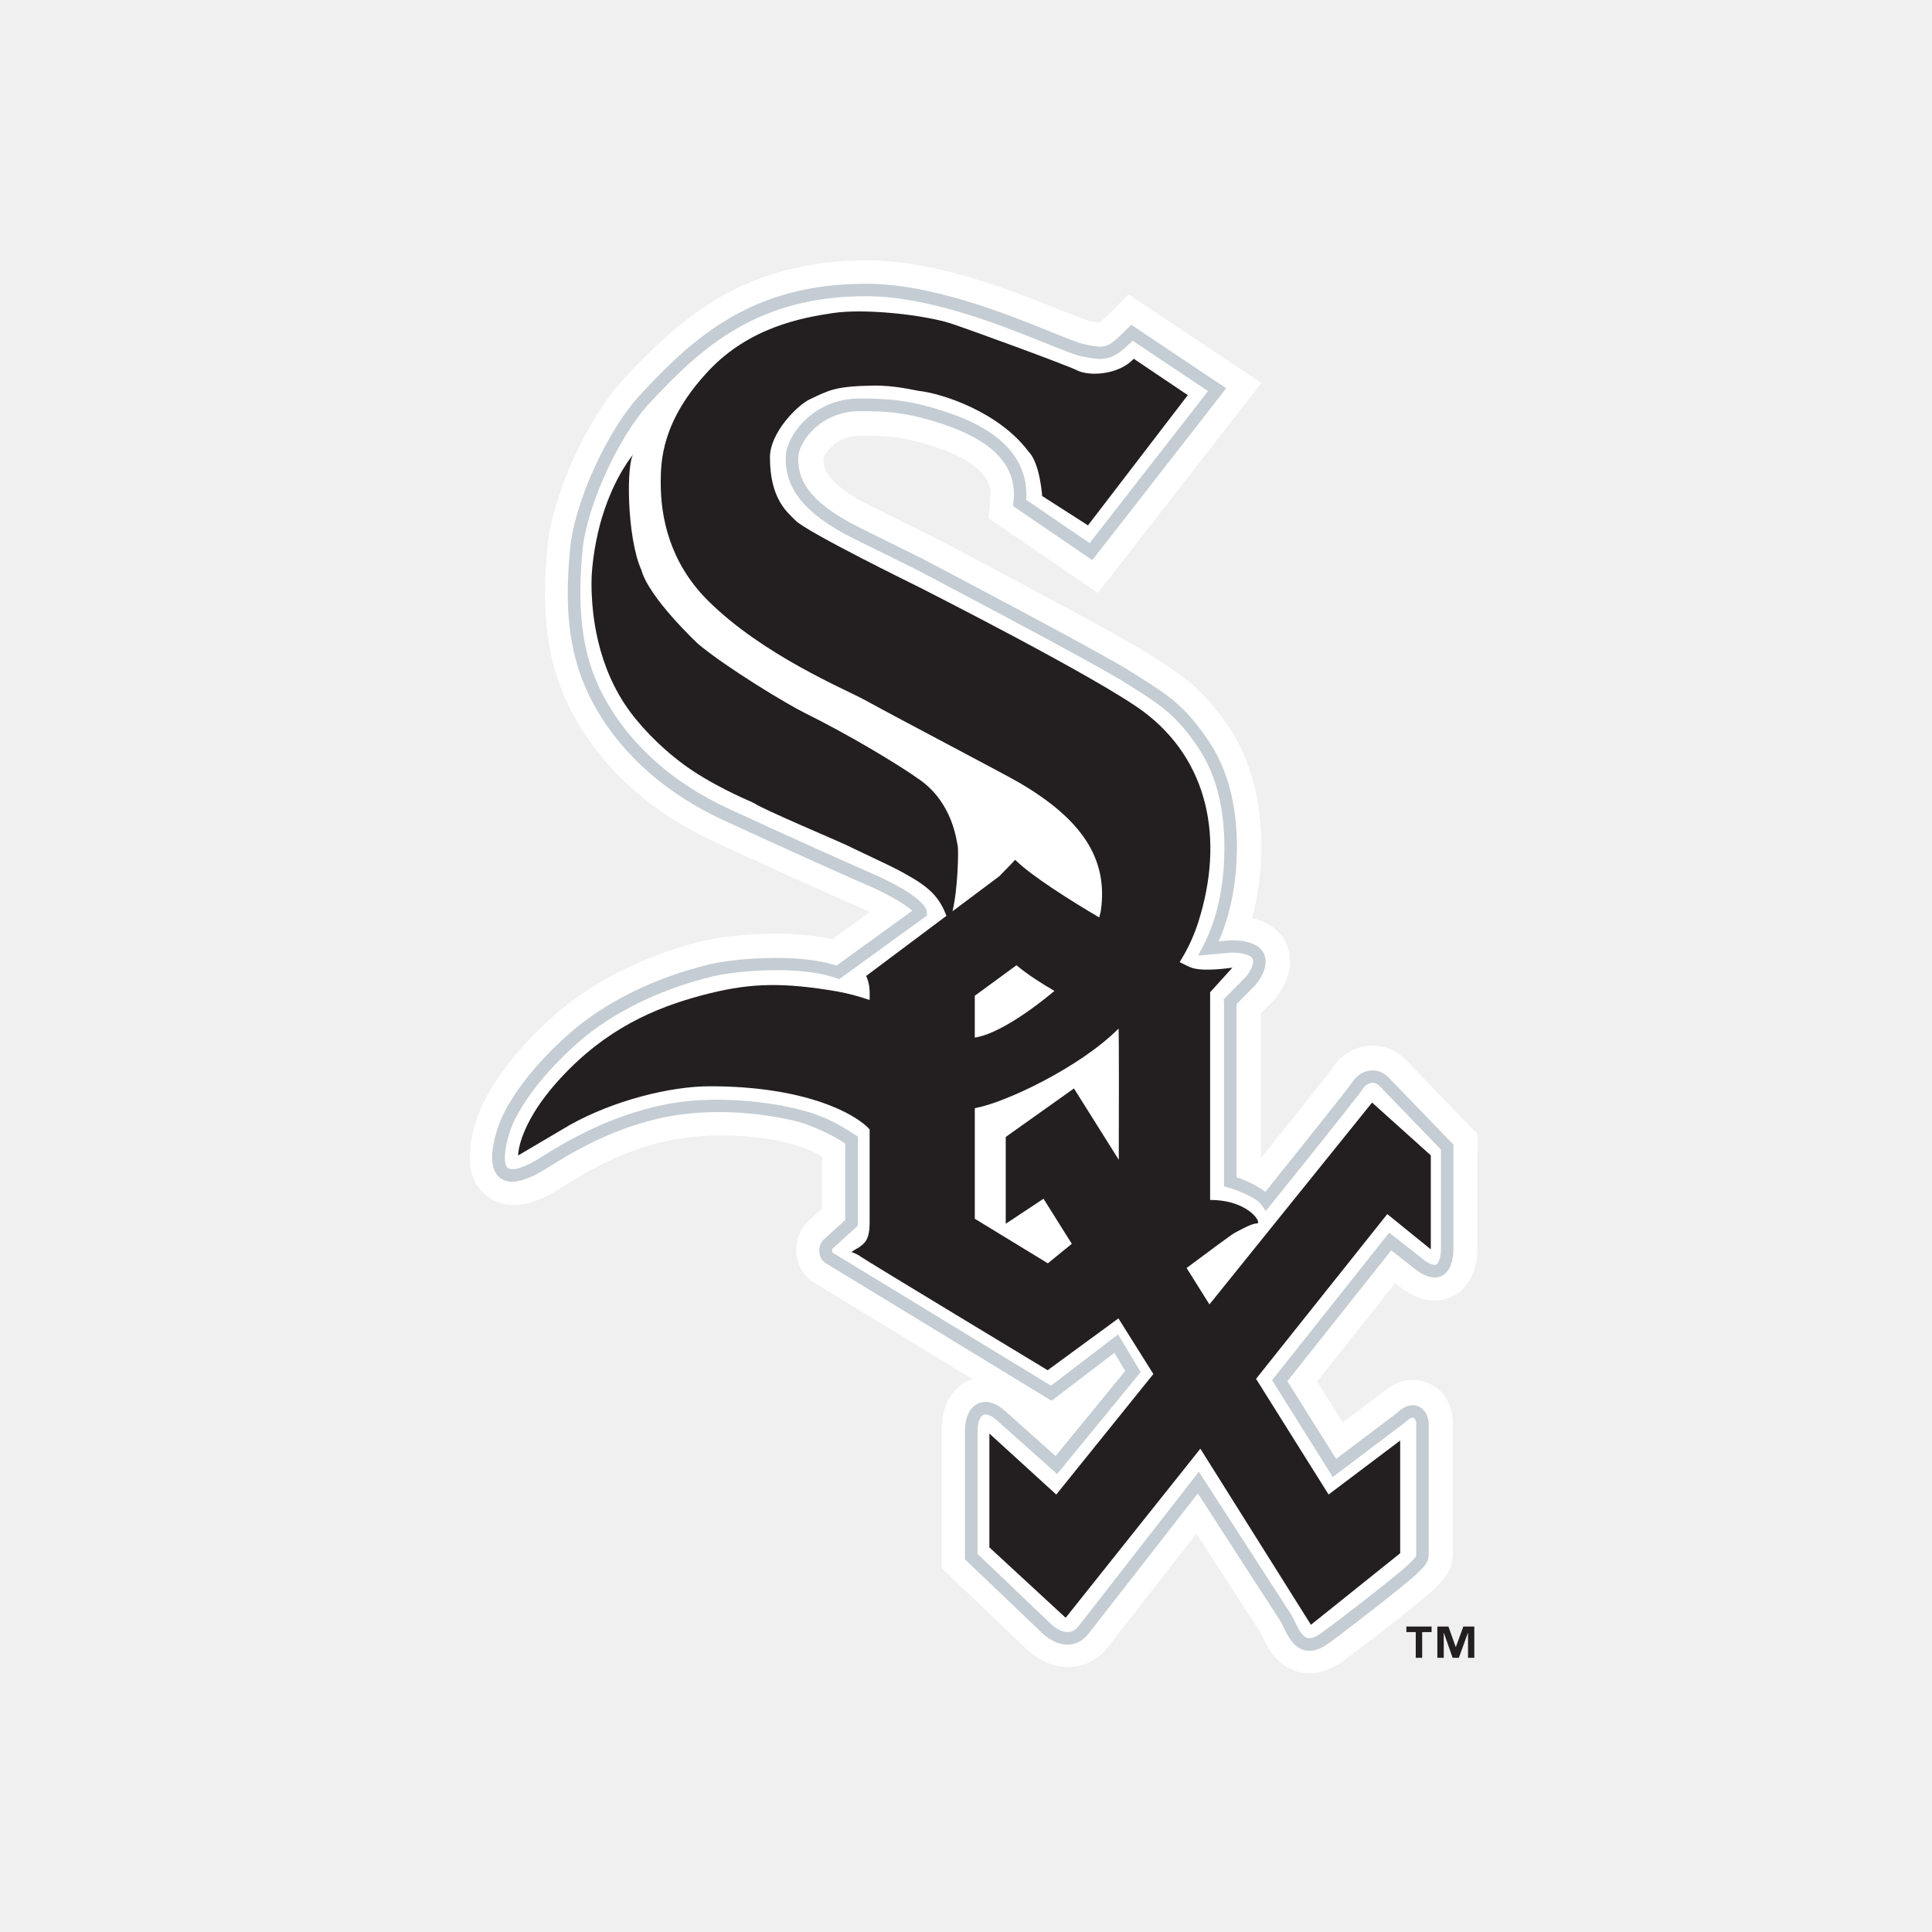
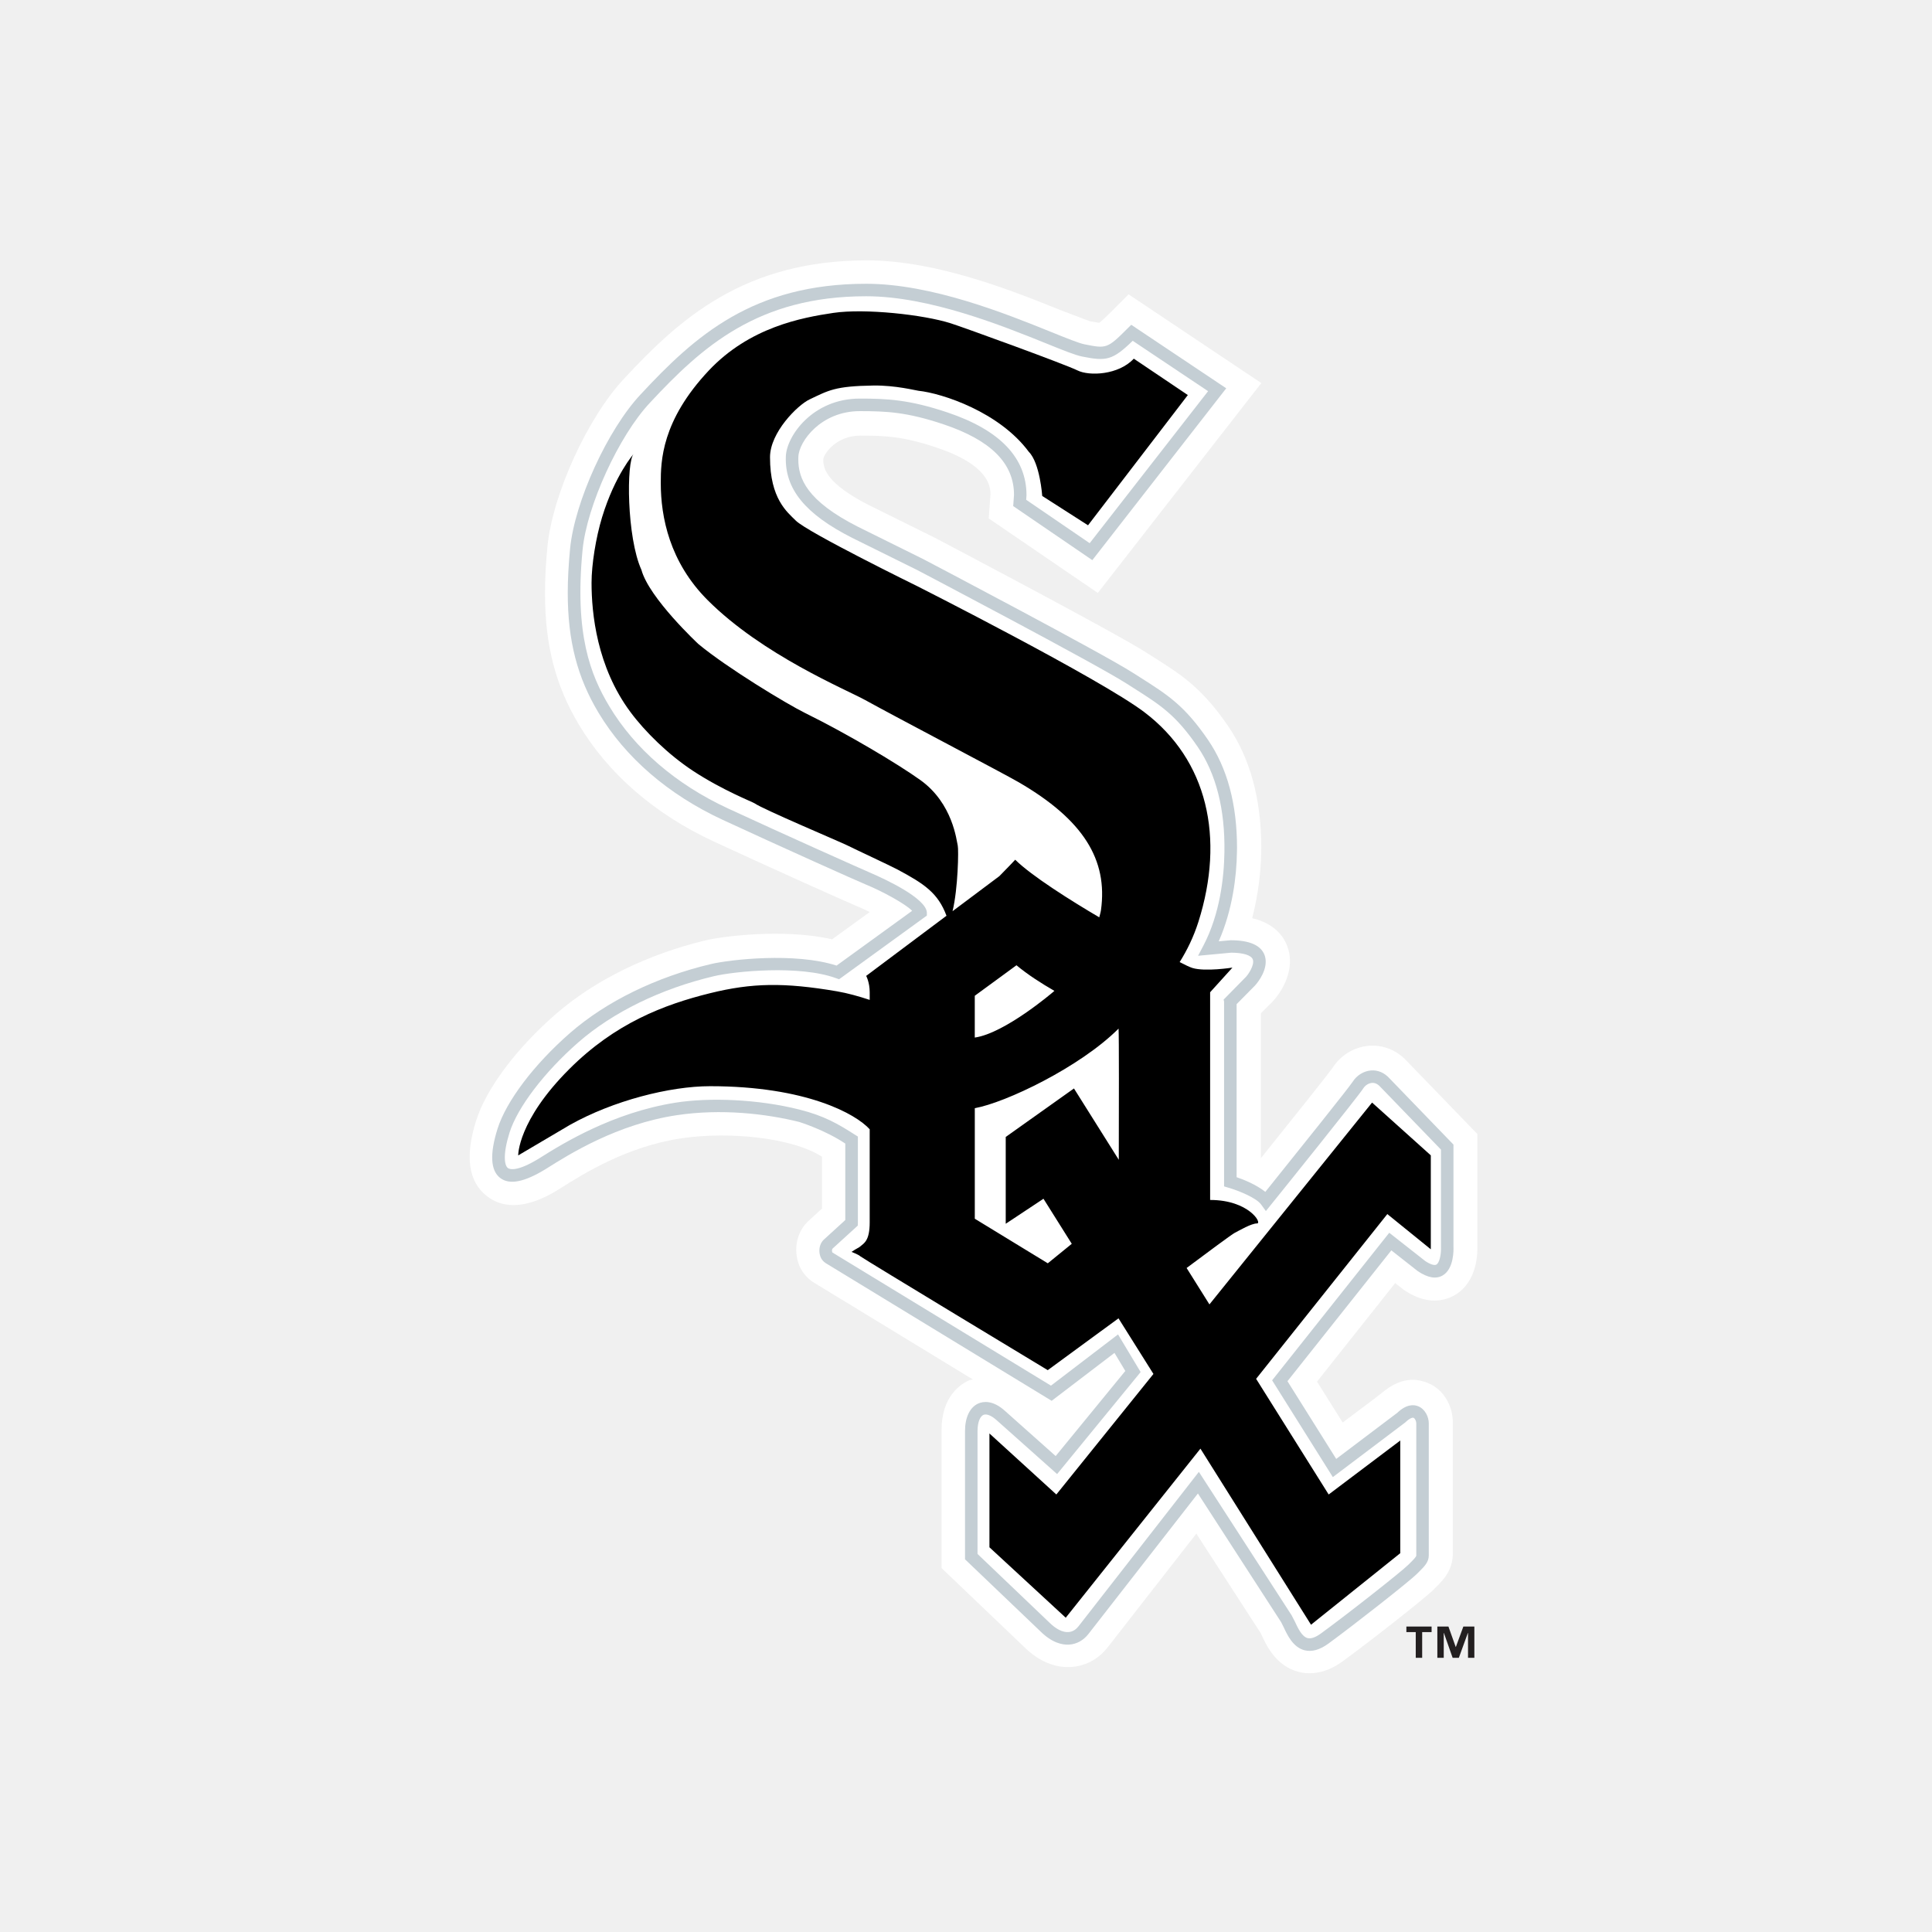
<svg xmlns="http://www.w3.org/2000/svg" width="512" height="512" viewBox="0 0 512 512">
  <g fill="none" fill-rule="evenodd">
-     <path d="M165.457 100.277c-9.696 10.297-19.04 30.733-20.38 44.59-.435 4.43-.644 8.538-.644 12.392 0 13.88 2.844 24.52 9.038 34.88 7.78 12.97 20.1 23.63 35.61 30.83 14.64 6.79 35.72 16.24 38.24 17.27.87.34 1.98.87 3.18 1.45-4.83 3.5-7.672 5.55-9.97 7.23-13.042-2.98-29.45-.69-33.27.21-15.5 3.663-29.71 10.65-40.03 19.654-10.51 9.19-18.38 19.74-21.05 28.236-2.98 9.443-2.02 16.155 2.85 19.935 7.162 5.58 16.42-.13 19.443-2.02 6.24-3.942 17.72-11.156 32.184-13.292 12.586-1.874 29.46-.16 37.215 4.906v13.705c-1.863 1.71-3.853 3.523-3.853 3.523-1.96 1.956-2.995 4.625-2.995 7.395 0 1.29.22 2.603.69 3.87 1.317 3.523 4.276 5.01 4.276 5.01 25.02 15.236 25.01 15.236 41.85 25.5-.24.09-.74.107-.93.19-2.22.98-7.37 4.2-7.37 13.19v36.61l21.768 20.79c4.82 4.83 9.505 5.62 12.57 5.414 3.816-.23 7.268-2.088 9.71-5.235l23.47-30.1c6.652 10.29 17.14 26.494 17.14 26.494-.114-.184.246.563.246.563 1.214 2.612 3.755 8.035 9.69 9.572 2.63.68 6.804.762 11.65-2.756 6.51-4.73 21.64-16.53 24.24-19.13l.475-.482c1.79-1.76 4.52-4.453 4.52-8.88v-34.95c0-3.757-2.015-8.507-6.643-10.366-3.37-1.355-7.236-1.355-11.856 2.4-2.05 1.677-5.566 4.215-10.69 8.088-2.966-4.73-4.544-7.26-6.79-10.84 4.398-5.544 14.87-18.733 20.715-26.11.756.6 2.286 1.8 2.286 1.8l.257.17c6.153 4.1 10.85 2.58 13.094 1.31 6.118-3.453 6.24-11.145 6.136-13.413l.017-29.354-18.502-19.13c-2.68-3.023-6.42-4.577-10.267-4.26-3.93.324-7.566 2.54-9.685 5.937-.997 1.43-9.79 12.48-18.925 23.857v-38.41l2.3-2.31c1.653-1.44 5.41-6.08 5.41-11.505 0-1.3-.223-2.638-.732-3.994-1.077-2.843-3.626-6.057-9.29-7.388 1.66-6.43 2.328-12.64 2.393-17.43.007-.458.016-.9.016-1.35 0-12.82-2.968-23.63-8.79-32.15-6.953-10.136-12.32-13.537-19.753-18.255l-1.92-1.213c-8.66-5.52-54.06-29.377-55.99-30.397-.166-.084-17.41-8.62-17.41-8.62-11.39-5.76-12.2-9.796-12.2-11.98 0-.14.01-.266.014-.39.26-1.322 3.357-6.105 9.86-6.105 6.667 0 11.345.21 20.124 3.152 13.9 4.66 14.29 10.32 14.3 12.417-.04.506-.46 6.374-.46 6.374l28.91 19.747 43.33-55.62L299.087 78l-4.652 4.668c-1.57 1.56-2.55 2.45-3.123 2.886l-2.507-.428-7.76-2.942C268.823 77.266 248.38 69 229.77 69c-32.53 0-49.61 15.458-64.313 31.277" fill="#FFF" />
-     <path d="M169.81 104.484c-8.767 9.32-17.525 28.45-18.733 40.933-.4 4.183-.618 8.07-.618 11.693 0 12.745 2.56 22.434 8.15 31.762 7.13 11.89 18.49 21.702 32.87 28.377 15.3 7.09 35.77 16.26 38.02 17.18 4.19 1.7 10.55 5.16 12.22 6.95-2.2 1.58-18.96 13.74-20.03 14.51-11.03-3.58-28.36-1.58-33.28-.41-14.538 3.43-27.8 9.92-37.36 18.27-9.55 8.34-16.91 18.07-19.218 25.39-2.088 6.65-1.867 11.02.69 13.01 2.462 1.91 6.453 1.13 12.192-2.42 6.125-3.87 18.85-11.86 34.69-14.22 11.72-1.75 23.525-.394 32.36 1.8 0 0 6.824 2.104 12.225 5.736v20.265c-.94.84-5.74 5.236-5.74 5.236-.796.79-1.126 1.86-1.126 2.88 0 .59.115 1.166.304 1.657.44 1.185 1.6 1.786 1.6 1.786l59.65 36.35 16.65-12.7c.96 1.62 2.193 3.665 2.87 4.79-1.29 1.587-16.574 20.256-18.457 22.55-2.15-1.907-13.33-11.875-13.33-11.875-3.32-3.056-5.91-2.603-7.15-2.06-2.255.99-3.546 3.67-3.546 7.35v33.95l19.926 19.04c3.16 3.142 5.91 3.68 7.68 3.56 1.966-.122 3.765-1.11 5.08-2.783 0 0 23.028-29.56 29.036-37.26 2.27 3.5 22.065 34.11 22.065 34.11l.666 1.333c.996 2.12 2.48 5.308 5.518 6.098 1.916.49 4.03-.09 6.305-1.74 6.475-4.725 21.395-16.403 23.516-18.53l.49-.49c1.46-1.444 2.62-2.594 2.62-4.362v-35.01c0-1.652-.93-3.73-2.735-4.494-1.205-.52-3.18-.633-5.653 1.75.116-.1-12.02 9.064-16.14 12.178-1.592-2.548-11.86-18.908-12.92-20.6 1.347-1.678 25.664-32.33 27.53-34.672 1.84 1.456 7.038 5.53 7.038 5.53 2.645 1.76 4.8 2.12 6.525 1.143 3.085-1.74 2.936-6.985 2.9-7.574v-27.13l-16.9-17.49c-1.363-1.534-3.123-2.3-4.98-2.143-1.915.157-3.765 1.307-4.82 2.984-.893 1.42-13.963 17.75-23.154 29.19-2.39-1.91-5.78-3.28-7.612-3.89v-45.86c.61-.606 4.49-4.543 4.49-4.543.63-.556 3.22-3.55 3.22-6.68 0-.6-.08-1.2-.3-1.79-.988-2.604-4.01-3.92-8.99-3.92-.087 0-1.65.14-3.16.288 3.667-8.307 4.735-17.24 4.827-23.567.018-.42.027-.83.027-1.25 0-11.53-2.59-21.143-7.702-28.597-6.206-9.06-10.604-11.86-17.912-16.497l-1.95-1.24c-8.45-5.384-53.693-29.157-55.62-30.16-.04-.026-17.3-8.57-17.3-8.57-13.604-6.89-15.774-12.855-15.774-17.843 0-.228 0-.45.017-.67.137-4.11 6.024-12.115 16.266-12.115 7.12 0 12.494.248 22.18 3.485 12.584 4.223 18.7 10.34 18.7 18.7-.01.01-.215 2.98-.215 2.98l20.97 14.32 35.49-45.546-25.174-16.83-.97.96c-5.407 5.416-5.62 5.366-11.41 4.216-1.51-.304-4.767-1.627-8.9-3.295-11.8-4.767-31.566-12.753-48.967-12.753-30.025 0-45.398 13.854-59.74 29.287zm53.252 154.532l22.565-16.377v-.84c-.262-3.81-11.064-8.81-14.87-10.46-2.146-.92-22.935-10.18-37.872-17.12-13.77-6.39-24.642-15.76-31.423-27.07-4.95-8.28-9.24-19.01-7.073-41.43 1.12-11.67 9.63-30.25 17.84-38.98 13.84-14.89 28.62-28.24 57.31-28.24 16.75 0 36.14 7.83 47.73 12.51 4.45 1.8 7.68 3.1 9.5 3.46 6.35 1.274 8.04 1.045 13.4-4.174 1.854 1.24 17.514 11.72 19.972 13.354-1.99 2.556-29.636 38.03-31.378 40.284-2.148-1.465-15.49-10.578-16.83-11.5l.085-1.2c0-9.943-7.056-17.296-20.963-21.956-10.135-3.4-16.02-3.666-23.23-3.666-12.504 0-19.4 9.978-19.58 15.31-.33 8.62 5.11 15.286 17.583 21.604.028 0 17.29 8.55 17.29 8.55.438.23 47.015 24.686 55.334 30.003l1.964 1.243c7.17 4.56 11.13 7.06 16.97 15.564 4.873 7.14 7.273 16.534 7.084 27.915-.1 6.65-1.16 16.33-5.564 24.76l-1.42 2.704 8.783-.82c3.156.017 5.3.656 5.72 1.783.55 1.46-1.3 4.194-1.99 4.803l-5.74 5.843.117.535v48.97l1.194.36c2.655.774 7.333 2.664 8.616 4.43l1.27 1.75 1.36-1.683c2.37-2.93 23.118-28.71 24.458-30.832.507-.807 1.403-1.365 2.285-1.448.805-.057 1.553.29 2.23 1.045 0 0 13.743 14.24 16.07 16.63v25.87c0 .12.01.253.01.393 0 1.618-.396 3.74-1.226 4.207-.527.294-1.637-.06-2.945-.94 0-.006-9.545-7.493-9.545-7.493l-31.04 39.106 16.09 25.645 19.18-14.48c1.19-1.14 1.915-1.35 2.22-1.224.393.17.713.94.713 1.446v35.02c0 .384-.763 1.133-1.636 2.002l-.52.51c-1.854 1.858-16.33 13.24-23.13 18.177-1.43 1.034-2.612 1.446-3.525 1.215-1.503-.4-2.557-2.65-3.32-4.29l-.89-1.728-24.593-38.04L285.8 431c-.51.64-1.372 1.43-2.662 1.506-1.544.098-3.312-.805-5.11-2.596 0 0-17.97-17.176-18.965-18.11v-32.53c0-2.67.815-3.976 1.56-4.313.84-.363 2.19.195 3.595 1.485l15.935 14.2 22.137-27.035-5.99-9.976s-16.16 12.34-17.774 13.58c-1.882-1.14-57.832-35.23-57.92-35.28-.058-.13-.116-.292-.116-.49 0-.22.06-.432.15-.532l6.69-6.1.028-.75V301.2l-.772-.484c-4.514-2.893-8.163-5.013-14.674-6.657-10.984-2.78-23.93-3.27-32.95-1.83-16.507 2.63-29.66 10.7-35.967 14.69-6.07 3.75-7.966 2.94-8.406 2.6-.92-.73-1.36-3.61.46-9.4 2.1-6.674 9.25-16.05 18.21-23.89 9.17-8.005 21.93-14.235 35.95-17.546 5.51-1.307 22.64-3.01 32.32.517l.84.297.7-.5z" fill="#C4CDD3" />
-     <path d="M379.39 432.523h-2.5v6.814h-1.702v-6.814h-2.483v-1.48h6.683v1.48zm11.335 6.814h-1.684v-6.592H389l-2.393 6.592h-1.643l-2.318-6.592h-.04v6.592h-1.694v-8.293h2.935l1.932 5.417h.04l1.98-5.41h2.91v8.3z" fill="#231F20" />
-     <path d="M379.177 331.052v-24.874l-15.563-13.987-43.1 53.49-6.05-9.65c5.244-3.92 12.02-8.95 12.776-9.33 1.233-.62 4.34-2.48 5.9-2.48 1.407 0-2.184-6.22-12.444-6.22v-55.04l5.91-6.53s-7.193 1.14-10.587.1c-.72-.22-1.92-.8-3.4-1.56 1.93-3.08 3.66-6.57 4.96-10.65 7.05-22.3 2.43-42.89-14.32-55.57-11.75-8.9-60.03-33.32-60.03-33.32s-29.206-14.3-32.354-17.45c-2.25-2.25-6.83-5.752-6.83-16.79 0-6.58 7.325-13.837 10.48-15.324 5.065-2.4 6.716-3.533 16.95-3.68 5.796-.08 11.18 1.306 11.905 1.387 6.37.677 21.455 5.65 29.247 16.176 2.97 2.975 3.56 11.7 3.56 11.7l12.14 7.775 26.45-34.513-14.32-9.64c-4.047 4.358-11.815 4.66-14.924 3.116-3.115-1.56-29.815-11.28-33.604-12.49-7.15-2.28-22.705-3.99-31.1-2.75-8.4 1.25-22.186 3.8-32.98 15.246-12.585 13.365-12.75 24.097-12.75 29.85 0 9.023 2.336 20.947 12.44 31.046 14.574 14.56 36.703 23.68 41.685 26.435 8.85 4.89 36.72 19.464 40.74 21.81 17.12 9.95 23.65 20.525 21.79 33.894-.1.66-.305 1.274-.454 1.9-7.497-4.405-18.035-11.045-22.27-15.27 0 0-2.556 2.72-4.2 4.35l-12.41 9.292c1.463-6.03 1.634-16.343 1.38-17.37-.32-1.25-1.25-11.2-9.954-17.414-5.91-4.226-19.13-12.13-30.48-17.727-4.877-2.41-20.73-11.99-28.31-18.3 0 0-13.06-12.17-15.08-19.64-3.9-8.556-4.055-28.76-2.028-30.785 0 0-4.974 5.598-8.396 16.8-1.67 5.467-2.8 12.59-2.8 17.415 0 8.08 1.392 22.23 10.27 34.2 3.907 5.274 10.036 11.273 16.51 15.56 7.937 5.23 15.92 8.3 16.45 8.686 2.18 1.554 22.717 10.215 24.58 11.15 1.86.94 11.27 5.31 13.27 6.38 7.095 3.787 10.746 6.22 12.98 12.252l-21.282 15.937s.934 1.7.934 4.35V265c-2.87-.945-5.785-1.777-8.704-2.278-13.994-2.38-22.51-2.236-33.59.5-12.29 3.033-25.2 7.99-37.33 20.12-13.7 13.69-13.53 22.87-13.53 22.87l13.68-8.07c11.445-6.436 26.506-10.27 37.176-10.27 25.426 0 38.62 7.335 42.294 11.42v24.643c0 4.9-1.47 5.515-2.567 6.453-.42.36-.774.384-2.254 1.397 0 0 1.874.697 2.334 1.167 1.24.93 49.67 30.17 49.67 30.17l18.75-13.734 9.26 14.74-25.73 31.944-17.73-16.17v30.165l20.22 18.663 35.693-44.806 29.304 46.66 23.65-18.958V381.76l-18.97 14.3-19.223-30.652 34.774-43.66 11.517 9.327zm-120.85-67.162l11.047-8.087c3.002 2.498 6.537 4.767 10.054 6.79-.23.203-.42.36-.42.36s-12.733 10.895-20.682 12.012V263.89h.002zm19.344 70.892l-19.34-11.807v-29.297c8.11-1.437 27.88-10.854 38.1-21.086.13 1.93.09 21.506.06 34.77l-11.88-18.91-18.08 12.852v23.01l10.01-6.633 7.5 11.94-6.35 5.17z" fill="#231F20" />
+     <path d="M165.457 100.277c-9.696 10.297-19.04 30.733-20.38 44.59-.435 4.43-.644 8.538-.644 12.392 0 13.883 2.844 24.52 9.038 34.88 7.78 12.97 20.096 23.632 35.61 30.83 14.64 6.79 35.72 16.246 38.236 17.274.863.345 1.98.87 3.173 1.455-4.834 3.5-7.678 5.555-9.97 7.23-13.048-2.974-29.457-.69-33.27.215-15.5 3.665-29.713 10.65-40.03 19.656-10.51 9.19-18.385 19.74-21.057 28.237-2.98 9.443-2.02 16.155 2.85 19.935 7.163 5.58 16.42-.13 19.444-2.022 6.24-3.942 17.72-11.156 32.183-13.292 12.584-1.875 29.46-.16 37.213 4.905v13.707c-1.865 1.71-3.855 3.525-3.855 3.525-1.957 1.955-2.993 4.624-2.993 7.394 0 1.29.22 2.602.69 3.87 1.315 3.522 4.274 5.01 4.274 5.01 25.02 15.235 25.013 15.235 41.85 25.5-.24.09-.74.106-.93.19-2.22.98-7.366 4.2-7.366 13.19v36.61l21.767 20.79c4.82 4.83 9.505 5.62 12.57 5.413 3.816-.23 7.268-2.087 9.71-5.234l23.47-30.1c6.652 10.29 17.14 26.493 17.14 26.493-.114-.182.246.565.246.565 1.216 2.612 3.757 8.035 9.692 9.572 2.63.682 6.804.763 11.65-2.755 6.51-4.73 21.64-16.532 24.24-19.13l.475-.485c1.792-1.76 4.522-4.454 4.522-8.883v-34.95c0-3.756-2.015-8.506-6.643-10.365-3.37-1.355-7.235-1.355-11.855 2.4-2.05 1.677-5.566 4.215-10.69 8.088-2.966-4.733-4.544-7.263-6.79-10.84 4.398-5.546 14.87-18.735 20.715-26.113.755.6 2.285 1.8 2.285 1.8l.257.17c6.155 4.1 10.85 2.58 13.096 1.31 6.115-3.453 6.24-11.145 6.133-13.413l.017-29.353-18.504-19.13c-2.68-3.024-6.42-4.578-10.268-4.26-3.93.323-7.565 2.54-9.684 5.936-.997 1.43-9.79 12.48-18.925 23.853v-38.41c1.134-1.135 2.302-2.308 2.302-2.308 1.652-1.438 5.41-6.08 5.41-11.505 0-1.3-.224-2.637-.733-3.993-1.078-2.843-3.627-6.057-9.29-7.388 1.66-6.427 2.327-12.64 2.392-17.43.008-.454.017-.897.017-1.35 0-12.82-2.968-23.626-8.79-32.147-6.953-10.135-12.322-13.536-19.753-18.254l-1.92-1.215c-8.658-5.522-54.06-29.377-55.99-30.397-.166-.084-17.41-8.62-17.41-8.62-11.388-5.76-12.2-9.796-12.2-11.98 0-.14.01-.266.014-.39.257-1.322 3.355-6.105 9.857-6.105 6.668 0 11.346.213 20.125 3.154 13.9 4.66 14.294 10.32 14.303 12.417-.04.507-.46 6.375-.46 6.375l28.91 19.745 43.33-55.617L299.085 78l-4.652 4.668c-1.57 1.56-2.55 2.45-3.123 2.886l-2.508-.428-7.76-2.942C268.824 77.266 248.38 69 229.77 69c-32.53 0-49.61 15.458-64.313 31.277" fill="#FFF" />
+     <path d="M169.81 104.484c-8.767 9.32-17.525 28.45-18.733 40.933-.4 4.183-.618 8.07-.618 11.693 0 12.745 2.56 22.434 8.15 31.762 7.13 11.89 18.495 21.702 32.872 28.377 15.298 7.09 35.776 16.26 38.02 17.18 4.192 1.7 10.548 5.16 12.224 6.95-2.196 1.587-18.957 13.74-20.026 14.513-11.023-3.576-28.36-1.58-33.277-.412-14.533 3.437-27.8 9.928-37.36 18.275-9.55 8.342-16.906 18.07-19.213 25.393-2.087 6.655-1.866 11.027.69 13.01 2.463 1.914 6.454 1.133 12.193-2.417 6.127-3.87 18.85-11.86 34.69-14.216 11.722-1.75 23.527-.394 32.363 1.8 0 0 6.823 2.104 12.224 5.736v20.263a1633.8 1633.8 0 0 0-5.737 5.235c-.797.79-1.127 1.858-1.127 2.88 0 .59.116 1.165.305 1.656.438 1.184 1.598 1.785 1.598 1.785l59.653 36.35 16.648-12.7c.96 1.618 2.194 3.665 2.87 4.79a25403.65 25403.65 0 0 1-18.456 22.55 12064.51 12064.51 0 0 1-13.33-11.875c-3.32-3.057-5.91-2.604-7.15-2.063-2.254.99-3.545 3.67-3.545 7.35v33.95l19.927 19.04c3.157 3.146 5.91 3.68 7.678 3.565 1.966-.124 3.765-1.11 5.08-2.785 0 0 23.028-29.56 29.036-37.26 2.268 3.5 22.064 34.11 22.064 34.11l.666 1.334c.994 2.118 2.483 5.307 5.516 6.097 1.916.49 4.028-.09 6.305-1.74 6.476-4.726 21.396-16.404 23.517-18.53l.492-.49c1.462-1.445 2.622-2.595 2.622-4.363v-35.013c0-1.653-.93-3.73-2.737-4.495-1.207-.52-3.18-.633-5.655 1.75.115-.1-12.018 9.064-16.138 12.178-1.595-2.548-11.863-18.908-12.923-20.6 1.346-1.678 25.663-32.33 27.53-34.672 1.84 1.456 7.037 5.53 7.037 5.53 2.647 1.76 4.8 2.12 6.527 1.143 3.083-1.742 2.934-6.986 2.9-7.575v-27.13l-16.9-17.496c-1.365-1.537-3.125-2.303-4.98-2.146-1.917.156-3.767 1.306-4.82 2.983-.895 1.42-13.965 17.75-23.156 29.19-2.39-1.91-5.78-3.28-7.612-3.887v-45.86c.61-.608 4.49-4.545 4.49-4.545.63-.556 3.22-3.55 3.22-6.68 0-.6-.083-1.198-.304-1.79-.986-2.604-4.01-3.92-8.992-3.92-.084 0-1.646.14-3.157.288 3.667-8.307 4.735-17.24 4.827-23.567.015-.42.024-.83.024-1.25 0-11.53-2.59-21.143-7.702-28.597-6.207-9.06-10.605-11.86-17.913-16.497l-1.95-1.24c-8.45-5.383-53.696-29.156-55.62-30.16-.04-.025-17.302-8.57-17.302-8.57-13.605-6.888-15.775-12.854-15.775-17.842 0-.227 0-.45.016-.672.137-4.11 6.024-12.113 16.266-12.113 7.12 0 12.495.247 22.18 3.484 12.585 4.225 18.7 10.34 18.7 18.703-.008.01-.214 2.977-.214 2.977l20.97 14.325 35.487-45.542-25.173-16.83-.97.96c-5.408 5.417-5.623 5.367-11.41 4.217-1.513-.302-4.768-1.625-8.903-3.293-11.8-4.767-31.563-12.753-48.964-12.753-30.023 0-45.396 13.854-59.74 29.287zm53.252 154.532l22.565-16.377v-.84c-.262-3.808-11.064-8.81-14.87-10.456-2.146-.92-22.935-10.182-37.872-17.117-13.77-6.386-24.642-15.753-31.423-27.07-4.95-8.274-9.24-19.006-7.073-41.432 1.12-11.67 9.63-30.25 17.84-38.978 13.845-14.883 28.624-28.236 57.315-28.236 16.75 0 36.143 7.833 47.734 12.51 4.45 1.807 7.68 3.105 9.503 3.467 6.354 1.273 8.04 1.044 13.4-4.175 1.857 1.24 17.517 11.72 19.975 13.354-1.99 2.555-29.636 38.03-31.378 40.283a20077.992 20077.992 0 0 1-16.827-11.498l.082-1.2c0-9.944-7.056-17.297-20.963-21.957-10.135-3.4-16.022-3.665-23.23-3.665-12.504 0-19.402 9.978-19.582 15.31-.33 8.62 5.113 15.286 17.585 21.604.025 0 17.288 8.553 17.288 8.553.436.23 47.013 24.686 55.332 30.003l1.965 1.248c7.17 4.56 11.13 7.06 16.968 15.565 4.875 7.14 7.275 16.535 7.086 27.916-.098 6.65-1.158 16.33-5.564 24.76l-1.42 2.703 8.785-.822c3.156.018 5.302.657 5.722 1.784.55 1.462-1.3 4.197-1.99 4.806l-5.74 5.843.116.534v48.97l1.194.36c2.655.773 7.333 2.663 8.616 4.43l1.27 1.75 1.357-1.684c2.37-2.933 23.117-28.712 24.457-30.834.508-.807 1.404-1.365 2.286-1.448.806-.058 1.554.29 2.228 1.044 0 0 13.746 14.24 16.073 16.633v25.87c0 .122.008.253.008.393 0 1.618-.394 3.74-1.224 4.207-.528.297-1.638-.056-2.946-.936 0-.008-9.544-7.495-9.544-7.495l-31.04 39.105 16.09 25.647 19.18-14.482c1.192-1.142 1.916-1.35 2.22-1.225.394.172.714.938.714 1.447v35.017c0 .385-.763 1.134-1.636 2.003l-.518.51c-1.857 1.858-16.334 13.24-23.13 18.177-1.432 1.036-2.615 1.448-3.528 1.217-1.504-.395-2.558-2.646-3.32-4.29l-.89-1.724-24.594-38.04-31.92 40.955c-.51.64-1.373 1.43-2.663 1.504-1.545.097-3.313-.806-5.112-2.597 0 0-17.97-17.176-18.964-18.11v-32.537c0-2.67.813-3.976 1.56-4.313.838-.362 2.187.196 3.593 1.486l15.935 14.2 22.138-27.035-5.992-9.977s-16.16 12.334-17.772 13.576c-1.882-1.14-57.832-35.23-57.92-35.285a1.214 1.214 0 0 1-.116-.494c0-.223.06-.435.15-.535l6.69-6.1.026-.75V301.2l-.772-.484c-4.514-2.893-8.163-5.013-14.674-6.657-10.983-2.78-23.93-3.268-32.95-1.83-16.506 2.63-29.66 10.707-35.966 14.693-6.07 3.755-7.966 2.942-8.406 2.605-.917-.724-1.357-3.608.46-9.393 2.1-6.673 9.25-16.05 18.21-23.89 9.17-8.004 21.93-14.234 35.953-17.545 5.51-1.306 22.64-3.008 32.325.518l.838.297.7-.502z" fill="#C4CED4" />
+     <path d="M379.39 432.523h-2.5v6.814h-1.702v-6.814h-2.483v-1.48h6.683v1.48zm11.335 6.814h-1.684v-6.592H389l-2.393 6.592h-1.643l-2.318-6.592h-.04v6.592h-1.694v-8.293h2.935l1.932 5.417h.04l1.984-5.412h2.917v8.293z" fill="#231F20" />
+     <path d="M379.177 331.052v-24.874l-15.563-13.987-43.1 53.49-6.05-9.65c5.244-3.92 12.02-8.95 12.776-9.33 1.233-.623 4.34-2.48 5.9-2.48 1.407 0-2.184-6.22-12.444-6.22V262.96l5.91-6.533s-7.193 1.135-10.587.1c-.72-.222-1.92-.798-3.4-1.56 1.93-3.082 3.666-6.575 4.965-10.65 7.053-22.303 2.432-42.888-14.313-55.577-11.747-8.9-60.026-33.322-60.026-33.322s-29.206-14.305-32.354-17.454c-2.252-2.25-6.83-5.752-6.83-16.79 0-6.58 7.323-13.837 10.48-15.324 5.063-2.4 6.714-3.534 16.95-3.682 5.794-.08 11.18 1.307 11.903 1.388 6.37.676 21.454 5.65 29.246 16.175 2.968 2.975 3.56 11.7 3.56 11.7l12.14 7.775 26.448-34.515-14.32-9.64c-4.046 4.356-11.814 4.66-14.923 3.114-3.114-1.56-29.814-11.282-33.603-12.49-7.153-2.283-22.705-3.993-31.1-2.753-8.4 1.25-22.186 3.8-32.98 15.246-12.585 13.363-12.75 24.095-12.75 29.847 0 9.024 2.336 20.948 12.44 31.047 14.574 14.56 36.703 23.682 41.685 26.435 8.85 4.89 36.72 19.466 40.74 21.81 17.12 9.95 23.65 20.527 21.79 33.896-.097.66-.303 1.275-.452 1.9-7.497-4.404-18.035-11.044-22.27-15.27 0 0-2.556 2.72-4.2 4.35l-12.41 9.293c1.463-6.03 1.634-16.343 1.38-17.37-.32-1.25-1.25-11.2-9.954-17.414-5.91-4.225-19.13-12.13-30.48-17.726-4.877-2.407-20.733-11.99-28.31-18.3 0 0-13.06-12.17-15.083-19.64-3.897-8.554-4.053-28.76-2.026-30.783 0 0-4.973 5.597-8.395 16.798-1.67 5.466-2.8 12.59-2.8 17.414 0 8.08 1.396 22.23 10.275 34.203 3.903 5.276 10.032 11.275 16.51 15.564 7.933 5.226 15.915 8.3 16.45 8.684 2.18 1.552 22.713 10.213 24.58 11.15 1.857.937 11.27 5.31 13.267 6.377 7.093 3.788 10.744 6.22 12.98 12.253l-21.284 15.935s.935 1.7.935 4.348v2.013c-2.87-.944-5.786-1.776-8.705-2.277-13.992-2.382-22.507-2.235-33.588.5-12.29 3.034-25.198 7.99-37.328 20.12-13.7 13.688-13.53 22.868-13.53 22.868l13.68-8.07c11.445-6.433 26.506-10.27 37.176-10.27 25.425 0 38.62 7.338 42.293 11.42v24.646c0 4.9-1.47 5.515-2.566 6.453-.42.36-.773.384-2.253 1.397 0 0 1.876.698 2.336 1.168 1.24.928 49.668 30.167 49.668 30.167l18.75-13.733 9.26 14.74-25.73 31.943-17.73-16.17v30.166l20.22 18.662 35.694-44.804 29.306 46.66 23.65-18.957v-29.856l-18.972 14.3-19.227-30.652 34.773-43.66 11.515 9.327zm-120.85-67.162l11.047-8.087c3.002 2.498 6.537 4.767 10.054 6.79-.23.203-.42.36-.42.36s-12.733 10.895-20.682 12.012V263.89h.002zm19.344 70.892l-19.34-11.807v-29.297c8.106-1.437 27.876-10.854 38.1-21.086.13 1.93.09 21.506.06 34.77l-11.88-18.91-18.083 12.852v23.01l10.004-6.633 7.498 11.94-6.354 5.166z" fill="#000" />
  </g>
</svg>
